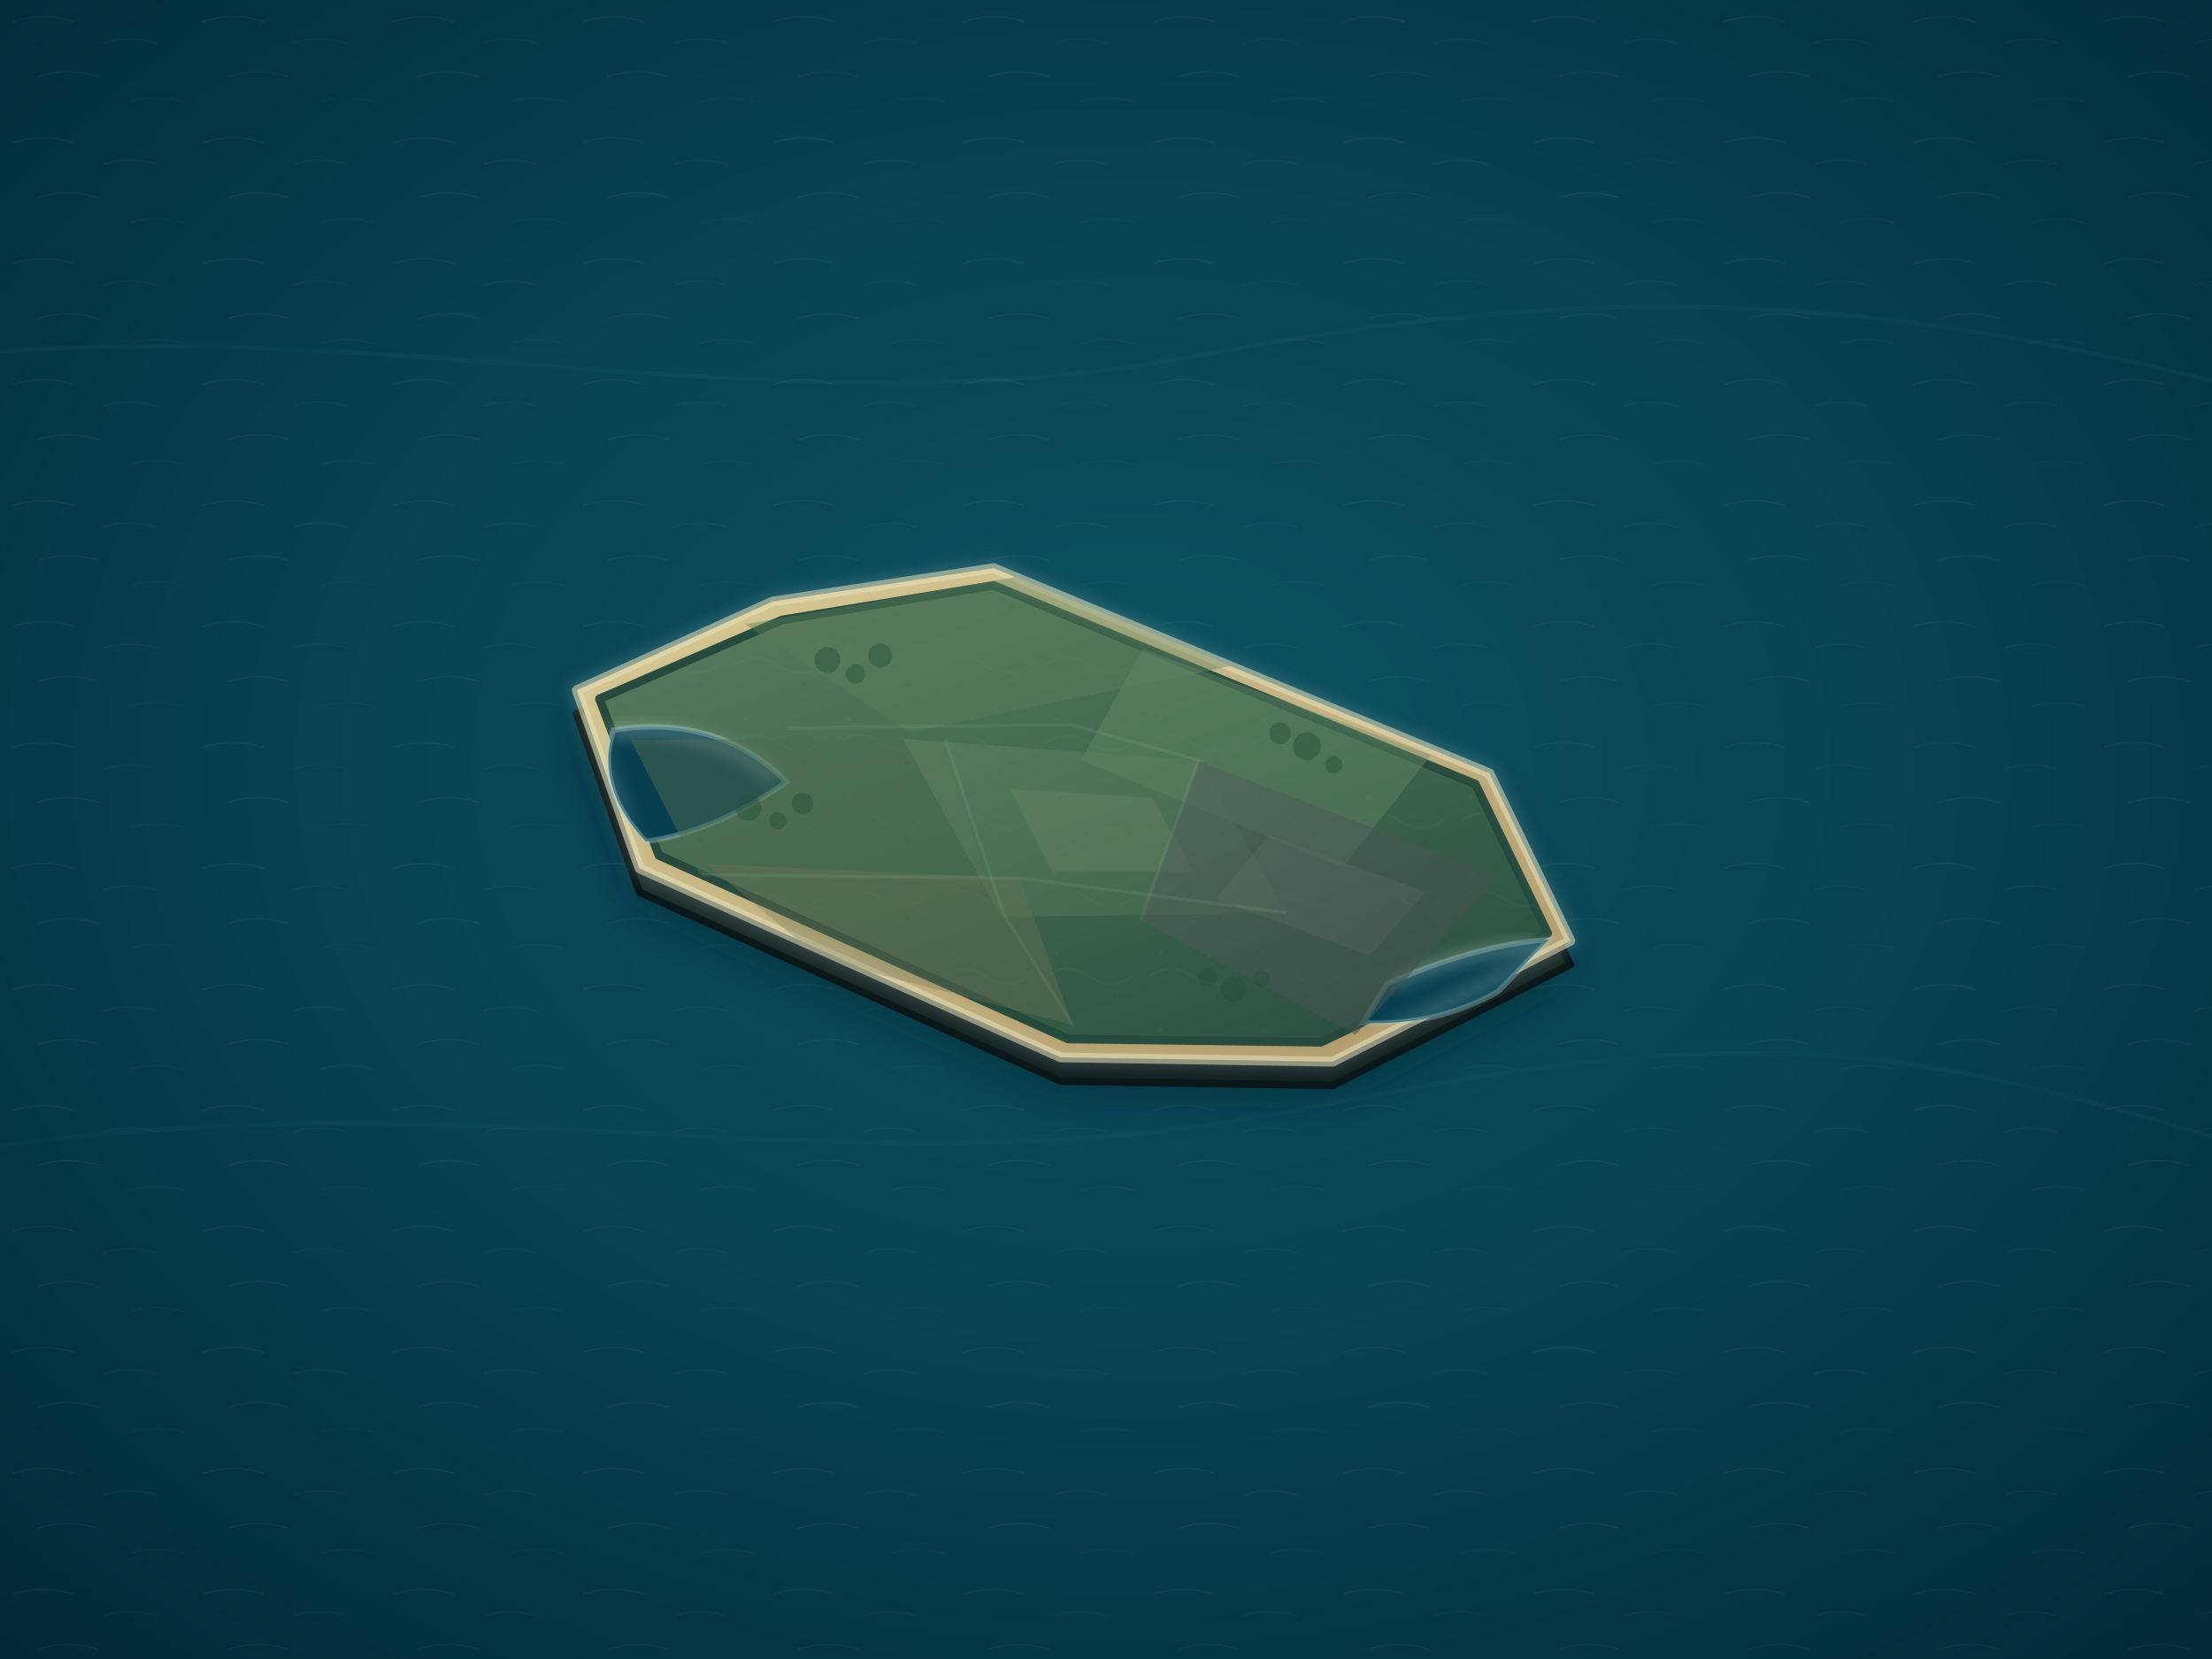
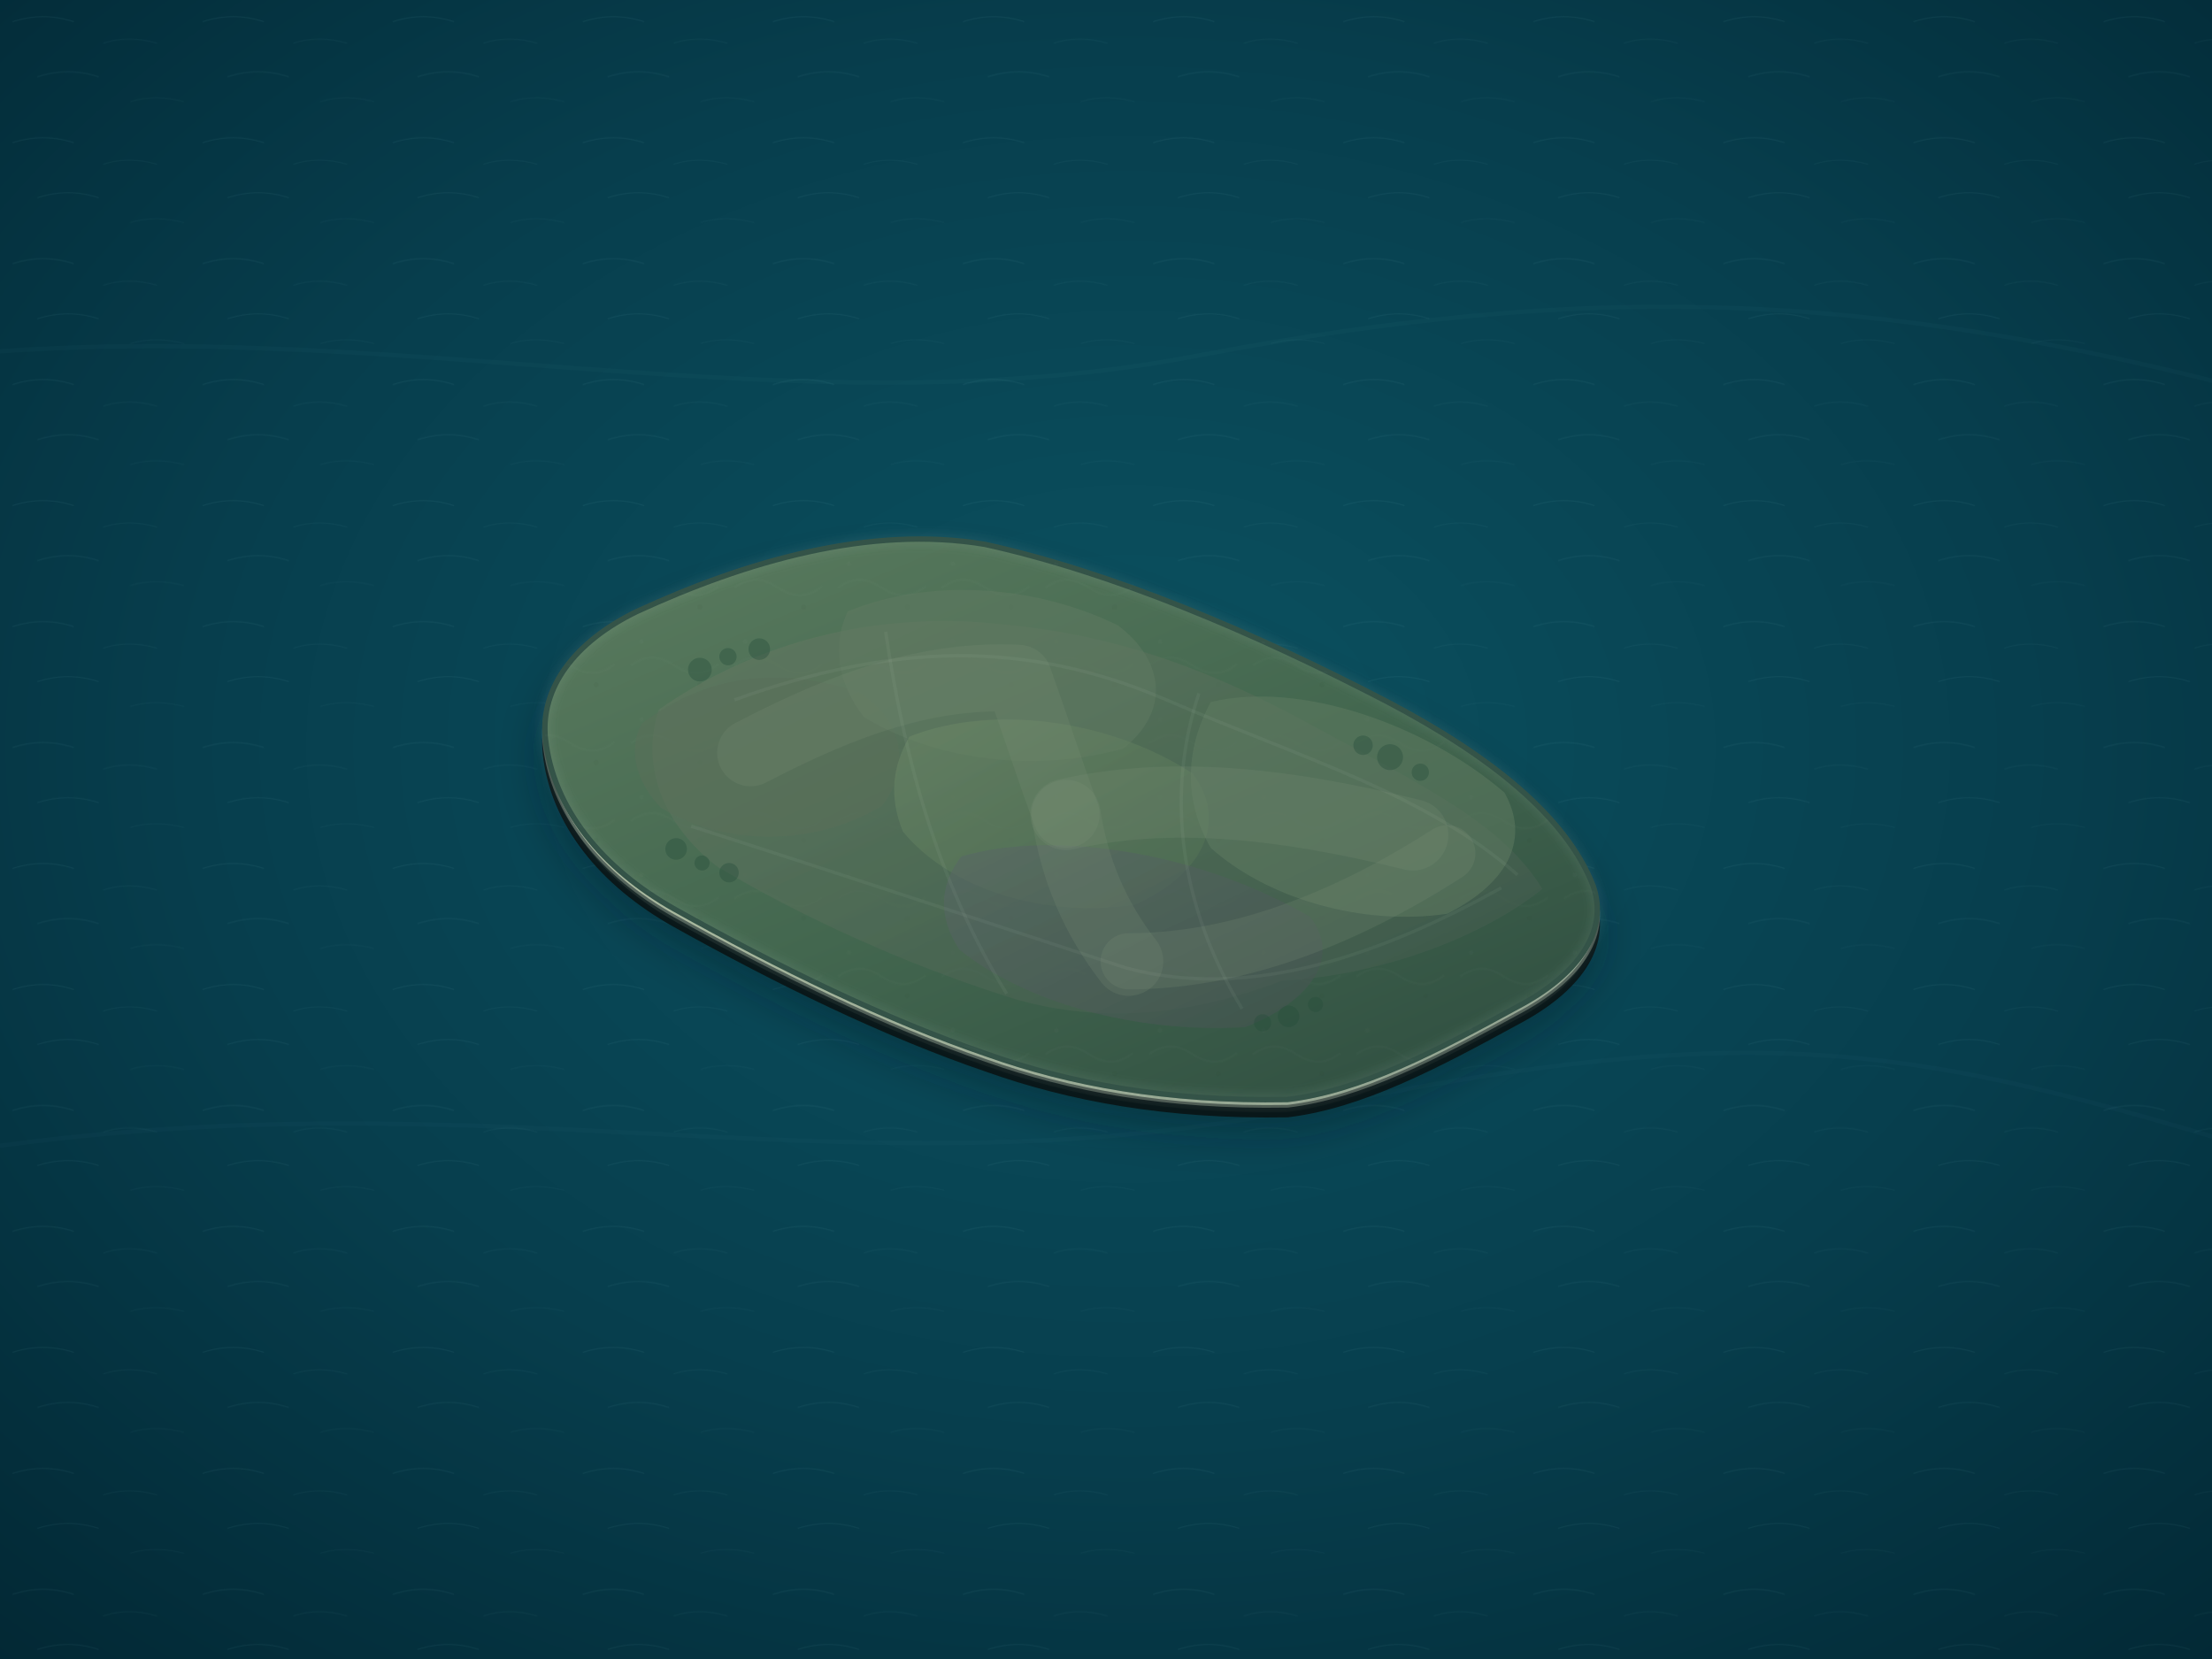
<svg xmlns="http://www.w3.org/2000/svg" width="2048" height="1536" viewBox="0 0 2048 1536">
  <defs>
-     <radialGradient id="ocean" cx="51%" cy="46%" r="78%">
-       <stop offset="0" stop-color="#0b5363" />
-       <stop offset=".52" stop-color="#073f50" />
-       <stop offset="1" stop-color="#022633" />
+     <radialGradient id="ocean" cx="51%" cy="45%" r="78%">
+       <stop offset="0" stop-color="#0b5261" />
+       <stop offset=".54" stop-color="#073e4d" />
+       <stop offset="1" stop-color="#022632" />
    </radialGradient>
-     <linearGradient id="island" x1=".18" y1=".05" x2=".82" y2=".95">
-       <stop offset="0" stop-color="#55785b" />
-       <stop offset=".48" stop-color="#41684f" />
-       <stop offset="1" stop-color="#2c5142" />
+     <linearGradient id="land" x1=".12" y1=".02" x2=".88" y2=".98">
+       <stop offset="0" stop-color="#58795d" />
+       <stop offset=".52" stop-color="#43674f" />
+       <stop offset="1" stop-color="#304f41" />
+     </linearGradient>
+     <linearGradient id="urban" x1=".08" y1=".12" x2=".92" y2=".9">
+       <stop stop-color="#617760" />
+       <stop offset=".48" stop-color="#526b57" />
+       <stop offset="1" stop-color="#425b4e" />
+     </linearGradient>
+     <linearGradient id="shore" x1="0" y1="0" x2="1" y2="1">
+       <stop stop-color="#aebc99" />
+       <stop offset="1" stop-color="#6f8373" />
    </linearGradient>
    <linearGradient id="cliff" x1="0" y1="0" x2="0" y2="1">
-       <stop stop-color="#2c423c" />
-       <stop offset="1" stop-color="#111f20" />
+       <stop stop-color="#263b38" />
+       <stop offset="1" stop-color="#101d1e" />
    </linearGradient>
-     <linearGradient id="sand" x1="0" y1="0" x2="1" y2="1">
-       <stop stop-color="#d9c891" />
-       <stop offset="1" stop-color="#a99263" />
-     </linearGradient>
-     <linearGradient id="industrial" x1="0" y1="0" x2="1" y2="1">
-       <stop stop-color="#53635e" />
-       <stop offset="1" stop-color="#3b4c49" />
+     <linearGradient id="industry" x1="0" y1="0" x2="1" y2="1">
+       <stop stop-color="#596965" />
+       <stop offset="1" stop-color="#43534f" />
    </linearGradient>
    <linearGradient id="civic" x1="0" y1="0" x2="1" y2="1">
-       <stop stop-color="#668568" />
-       <stop offset="1" stop-color="#4d704f" />
+       <stop stop-color="#6f8b69" />
+       <stop offset="1" stop-color="#507052" />
    </linearGradient>
    <pattern id="waves" width="176" height="112" patternUnits="userSpaceOnUse">
      <g fill="none" stroke="#84d2d7" stroke-linecap="round">
-         <path d="M12 20 C31 14 49 14 68 20" opacity=".08" />
-         <path d="M96 40 C111 35 128 35 145 40" opacity=".055" />
-         <path d="M35 71 C54 65 72 65 91 71" opacity=".075" />
-         <path d="M121 94 C138 89 154 90 170 94" opacity=".045" />
+         <path d="M12 20 C31 14 49 14 68 20" opacity=".065" />
+         <path d="M96 40 C111 35 128 35 145 40" opacity=".045" />
+         <path d="M35 71 C54 65 72 65 91 71" opacity=".06" />
+         <path d="M121 94 C138 89 154 90 170 94" opacity=".038" />
      </g>
    </pattern>
    <pattern id="terrain-noise" width="96" height="72" patternUnits="userSpaceOnUse">
-       <path d="M8 40 C23 30 34 31 48 40 S75 50 89 39" fill="none" stroke="#b7d2b6" stroke-opacity=".045" stroke-width="2" />
-       <circle cx="18" cy="18" r="2" fill="#d9e6d2" opacity=".05" />
-       <circle cx="72" cy="58" r="2.5" fill="#132b25" opacity=".08" />
+       <path d="M8 40 C23 30 34 31 48 40 S75 50 89 39" fill="none" stroke="#c1d5bd" stroke-opacity=".035" stroke-width="2" />
+       <circle cx="18" cy="18" r="2" fill="#d9e6d2" opacity=".035" />
+       <circle cx="72" cy="58" r="2.5" fill="#132b25" opacity=".065" />
    </pattern>
    <filter id="soft-shadow" x="-25%" y="-35%" width="150%" height="180%">
-       <feGaussianBlur stdDeviation="24" />
+       <feGaussianBlur stdDeviation="22" />
    </filter>
    <filter id="coast-glow" x="-20%" y="-30%" width="140%" height="160%">
-       <feGaussianBlur stdDeviation="7" />
+       <feGaussianBlur stdDeviation="5" />
    </filter>
    <clipPath id="island-clip">
-       <path d="M920 526 L1379 716 L1454 871 L1234 983 L982 979 L592 804 L534 639 L715 557 Z" />
+       <path d="M912 504 C1030 530 1160 585 1285 650 C1380 700 1450 756 1475 820 C1490 863 1460 903 1405 932 C1330 973 1260 1010 1192 1018 C1080 1020 990 1003 914 976 C820 944 720 895 625 842 C557 804 512 748 505 684 C500 637 532 594 590 566 C690 520 805 486 912 504 Z" />
    </clipPath>
  </defs>
  <rect width="2048" height="1536" fill="url(#ocean)" />
  <rect width="2048" height="1536" fill="url(#waves)" />
-   <path d="M-120 338 C310 276 710 405 1105 330 S1770 270 2180 388" fill="none" stroke="#5fb5bf" stroke-opacity=".045" stroke-width="4" />
-   <path d="M-90 1075 C430 982 770 1115 1210 1026 S1780 970 2140 1080" fill="none" stroke="#5fb5bf" stroke-opacity=".04" stroke-width="4" />
-   <path d="M920 558 L1379 748 L1454 903 L1234 1015 L982 1011 L592 836 L534 671 L715 589 Z" fill="#00161c" opacity=".48" filter="url(#soft-shadow)" />
-   <path d="M920 548 L1379 738 L1454 893 L1234 1005 L982 1001 L592 826 L534 661 L715 579 Z" fill="url(#cliff)" stroke="#0a1718" stroke-width="7" stroke-linejoin="round" />
-   <path d="M920 526 L1379 716 L1454 871 L1234 983 L982 979 L592 804 L534 639 L715 557 Z" fill="url(#sand)" stroke="#e9dcae" stroke-opacity=".55" stroke-width="9" stroke-linejoin="round" />
-   <path d="M920 542 L1366 726 L1433 864 L1223 965 L989 962 L610 792 L555 647 L724 574 Z" fill="url(#island)" stroke="#25483c" stroke-width="8" stroke-linejoin="round" />
-   <path d="M920 542 L1366 726 L1433 864 L1223 965 L989 962 L610 792 L555 647 L724 574 Z" fill="url(#terrain-noise)" opacity=".75" />
-   <path d="M568 676 C633 665 689 684 728 724 C686 754 642 773 598 779 C570 750 555 714 568 676 Z" fill="#083f50" stroke="#9ac8c8" stroke-opacity=".38" stroke-width="5" />
-   <path d="M1284 911 C1339 887 1388 873 1434 870 L1387 918 C1348 940 1307 949 1262 947 Z" fill="#083f50" stroke="#9ac8c8" stroke-opacity=".34" stroke-width="5" />
-   <path d="M566 678 C626 672 683 690 718 722" fill="none" stroke="#e8f2df" stroke-opacity=".5" stroke-width="7" filter="url(#coast-glow)" />
-   <path d="M1287 911 C1339 888 1384 877 1427 875" fill="none" stroke="#e8f2df" stroke-opacity=".46" stroke-width="7" filter="url(#coast-glow)" />
+   <path d="M-120 338 C310 276 710 405 1105 330 S1770 270 2180 388" fill="none" stroke="#5fb5bf" stroke-opacity=".035" stroke-width="4" />
+   <path d="M-90 1075 C430 982 770 1115 1210 1026 S1780 970 2140 1080" fill="none" stroke="#5fb5bf" stroke-opacity=".032" stroke-width="4" />
+   <path d="M912 530 C1030 556 1160 611 1285 676 C1380 726 1450 782 1475 846 C1490 889 1460 929 1405 958 C1330 999 1260 1036 1192 1044 C1080 1046 990 1029 914 1002 C820 970 720 921 625 868 C557 830 512 774 505 710 C500 663 532 620 590 592 C690 546 805 512 912 530 Z" fill="#00161b" opacity=".4" filter="url(#soft-shadow)" />
+   <path d="M912 518 C1030 544 1160 599 1285 664 C1380 714 1450 770 1475 834 C1490 877 1460 917 1405 946 C1330 987 1260 1024 1192 1032 C1080 1034 990 1017 914 990 C820 958 720 909 625 856 C557 818 512 762 505 698 C500 651 532 608 590 580 C690 534 805 500 912 518 Z" fill="url(#cliff)" stroke="#091719" stroke-width="5" />
+   <path d="M912 509 C1030 535 1160 590 1285 655 C1380 705 1450 761 1475 825 C1490 868 1460 908 1405 937 C1330 978 1260 1015 1192 1023 C1080 1025 990 1008 914 981 C820 949 720 900 625 847 C557 809 512 753 505 689 C500 642 532 599 590 571 C690 525 805 491 912 509 Z" fill="url(#shore)" stroke="#c8d6bd" stroke-opacity=".32" stroke-width="5" />
+   <path d="M912 504 C1030 530 1160 585 1285 650 C1380 700 1450 756 1475 820 C1490 863 1460 903 1405 932 C1330 973 1260 1010 1192 1018 C1080 1020 990 1003 914 976 C820 944 720 895 625 842 C557 804 512 748 505 684 C500 637 532 594 590 566 C690 520 805 486 912 504 Z" fill="url(#land)" stroke="#29493d" stroke-width="5" />
+   <path d="M912 504 C1030 530 1160 585 1285 650 C1380 700 1450 756 1475 820 C1490 863 1460 903 1405 932 C1330 973 1260 1010 1192 1018 C1080 1020 990 1003 914 976 C820 944 720 895 625 842 C557 804 512 748 505 684 C500 637 532 594 590 566 C690 520 805 486 912 504 Z" fill="url(#terrain-noise)" opacity=".62" />
  <g clip-path="url(#island-clip)">
-     <path d="M690 578 L1010 522 L1162 612 L842 678 Z" fill="#5a7d58" opacity=".45" />
-     <path d="M1058 601 L1325 699 L1243 803 L1001 704 Z" fill="#658965" opacity=".42" />
-     <path d="M584 685 L875 684 L914 819 L648 810 Z" fill="#4d6a50" opacity=".48" />
-     <path d="M654 800 L944 813 L993 949 L760 888 Z" fill="#6d7353" opacity=".36" />
-     <path d="M836 684 L1110 704 L1191 845 L927 849 Z" fill="url(#civic)" opacity=".48" />
-     <path d="M936 731 L1066 739 L1104 806 L974 806 Z" fill="#8b9b7a" opacity=".18" stroke="#c4d1ae" stroke-opacity=".16" stroke-width="3" />
-     <path d="M1110 705 L1388 811 L1255 958 L1056 852 Z" fill="url(#industrial)" opacity=".58" />
-     <path d="M1175 773 L1320 826 L1268 885 L1126 832 Z" fill="#68736f" opacity=".22" />
-     <g fill="none" stroke="#d3e2c7" stroke-opacity=".08" stroke-width="3">
-       <path d="M728 674 L992 671 L1114 705" />
-       <path d="M875 684 L929 846 L994 950" />
-       <path d="M1110 704 L1056 852" />
-       <path d="M650 810 L944 813 L1191 845" />
+     <path d="M610 657 C700 594 812 565 927 578 C1040 588 1129 624 1223 676 C1321 729 1393 765 1428 823 C1375 866 1281 903 1187 908 C1106 939 1017 951 927 921 C838 892 746 851 665 803 C616 766 592 711 610 657 Z" fill="url(#urban)" opacity=".64" />
+     <path d="M594 670 C654 625 720 616 796 641 C833 665 846 707 817 746 C756 783 674 785 612 748 C589 724 581 695 594 670 Z" fill="#586e59" opacity=".54" />
+     <path d="M785 566 C858 536 955 540 1035 579 C1080 613 1082 660 1040 693 C958 716 866 704 800 664 C776 634 770 597 785 566 Z" fill="#607961" opacity=".5" />
+     <path d="M842 682 C920 651 1029 667 1104 716 C1138 761 1113 810 1050 838 C963 850 879 822 836 770 C823 738 826 710 842 682 Z" fill="url(#civic)" opacity=".5" />
+     <path d="M1121 650 C1204 630 1320 671 1393 734 C1416 775 1399 816 1340 846 C1258 858 1171 830 1121 785 C1096 742 1097 694 1121 650 Z" fill="#607c62" opacity=".5" />
+     <path d="M890 793 C979 767 1115 791 1213 849 C1242 886 1214 927 1153 951 C1050 957 949 928 888 879 C868 848 870 819 890 793 Z" fill="url(#industry)" opacity=".64" />
+     <g fill="none" stroke="#7f9479" stroke-opacity=".2" stroke-linecap="round" stroke-linejoin="round">
+       <path d="M695 697 C785 650 861 624 943 628 C959 673 972 713 987 754" stroke-width="62" />
+       <path d="M987 754 C1080 733 1183 742 1308 773" stroke-width="66" />
+       <path d="M987 754 C995 806 1014 850 1045 890" stroke-width="64" />
+       <path d="M1045 890 C1145 890 1245 851 1340 790" stroke-width="52" />
    </g>
-     <g fill="#244d39" opacity=".44">
-       <circle cx="766" cy="611" r="12" />
-       <circle cx="792" cy="624" r="9" />
-       <circle cx="815" cy="607" r="11" />
-       <circle cx="1185" cy="679" r="10" />
-       <circle cx="1210" cy="691" r="13" />
-       <circle cx="1235" cy="708" r="8" />
-       <circle cx="693" cy="748" r="12" />
-       <circle cx="720" cy="760" r="8" />
-       <circle cx="743" cy="744" r="10" />
-       <circle cx="1118" cy="905" r="9" />
-       <circle cx="1142" cy="916" r="12" />
-       <circle cx="1168" cy="906" r="8" />
+     <g fill="none" stroke="#d5e2cb" stroke-opacity=".06" stroke-width="3">
+       <path d="M680 648 C827 595 950 592 1080 648 C1210 704 1320 735 1405 810" />
+       <path d="M640 765 C790 813 907 852 1042 896 C1160 928 1284 881 1390 822" />
+       <path d="M820 585 C837 699 866 813 932 920" />
+       <path d="M1110 642 C1079 735 1092 839 1150 934" />
+     </g>
+     <g fill="#244c3a" opacity=".38">
+       <circle cx="648" cy="620" r="11" />
+       <circle cx="674" cy="608" r="8" />
+       <circle cx="703" cy="601" r="10" />
+       <circle cx="1262" cy="690" r="9" />
+       <circle cx="1287" cy="701" r="12" />
+       <circle cx="1315" cy="715" r="8" />
+       <circle cx="626" cy="786" r="10" />
+       <circle cx="650" cy="799" r="7" />
+       <circle cx="675" cy="808" r="9" />
+       <circle cx="1169" cy="947" r="8" />
+       <circle cx="1193" cy="941" r="10" />
+       <circle cx="1218" cy="930" r="7" />
    </g>
  </g>
-   <path d="M920 526 L1379 716 L1454 871 L1234 983 L982 979 L592 804 L534 639 L715 557 Z" fill="none" stroke="#d5ece5" stroke-opacity=".22" stroke-width="12" stroke-linejoin="round" filter="url(#coast-glow)" />
+   <path d="M912 504 C1030 530 1160 585 1285 650 C1380 700 1450 756 1475 820 C1490 863 1460 903 1405 932 C1330 973 1260 1010 1192 1018 C1080 1020 990 1003 914 976 C820 944 720 895 625 842 C557 804 512 748 505 684 C500 637 532 594 590 566 C690 520 805 486 912 504 Z" fill="none" stroke="#d5ece5" stroke-opacity=".12" stroke-width="7" filter="url(#coast-glow)" />
</svg>
